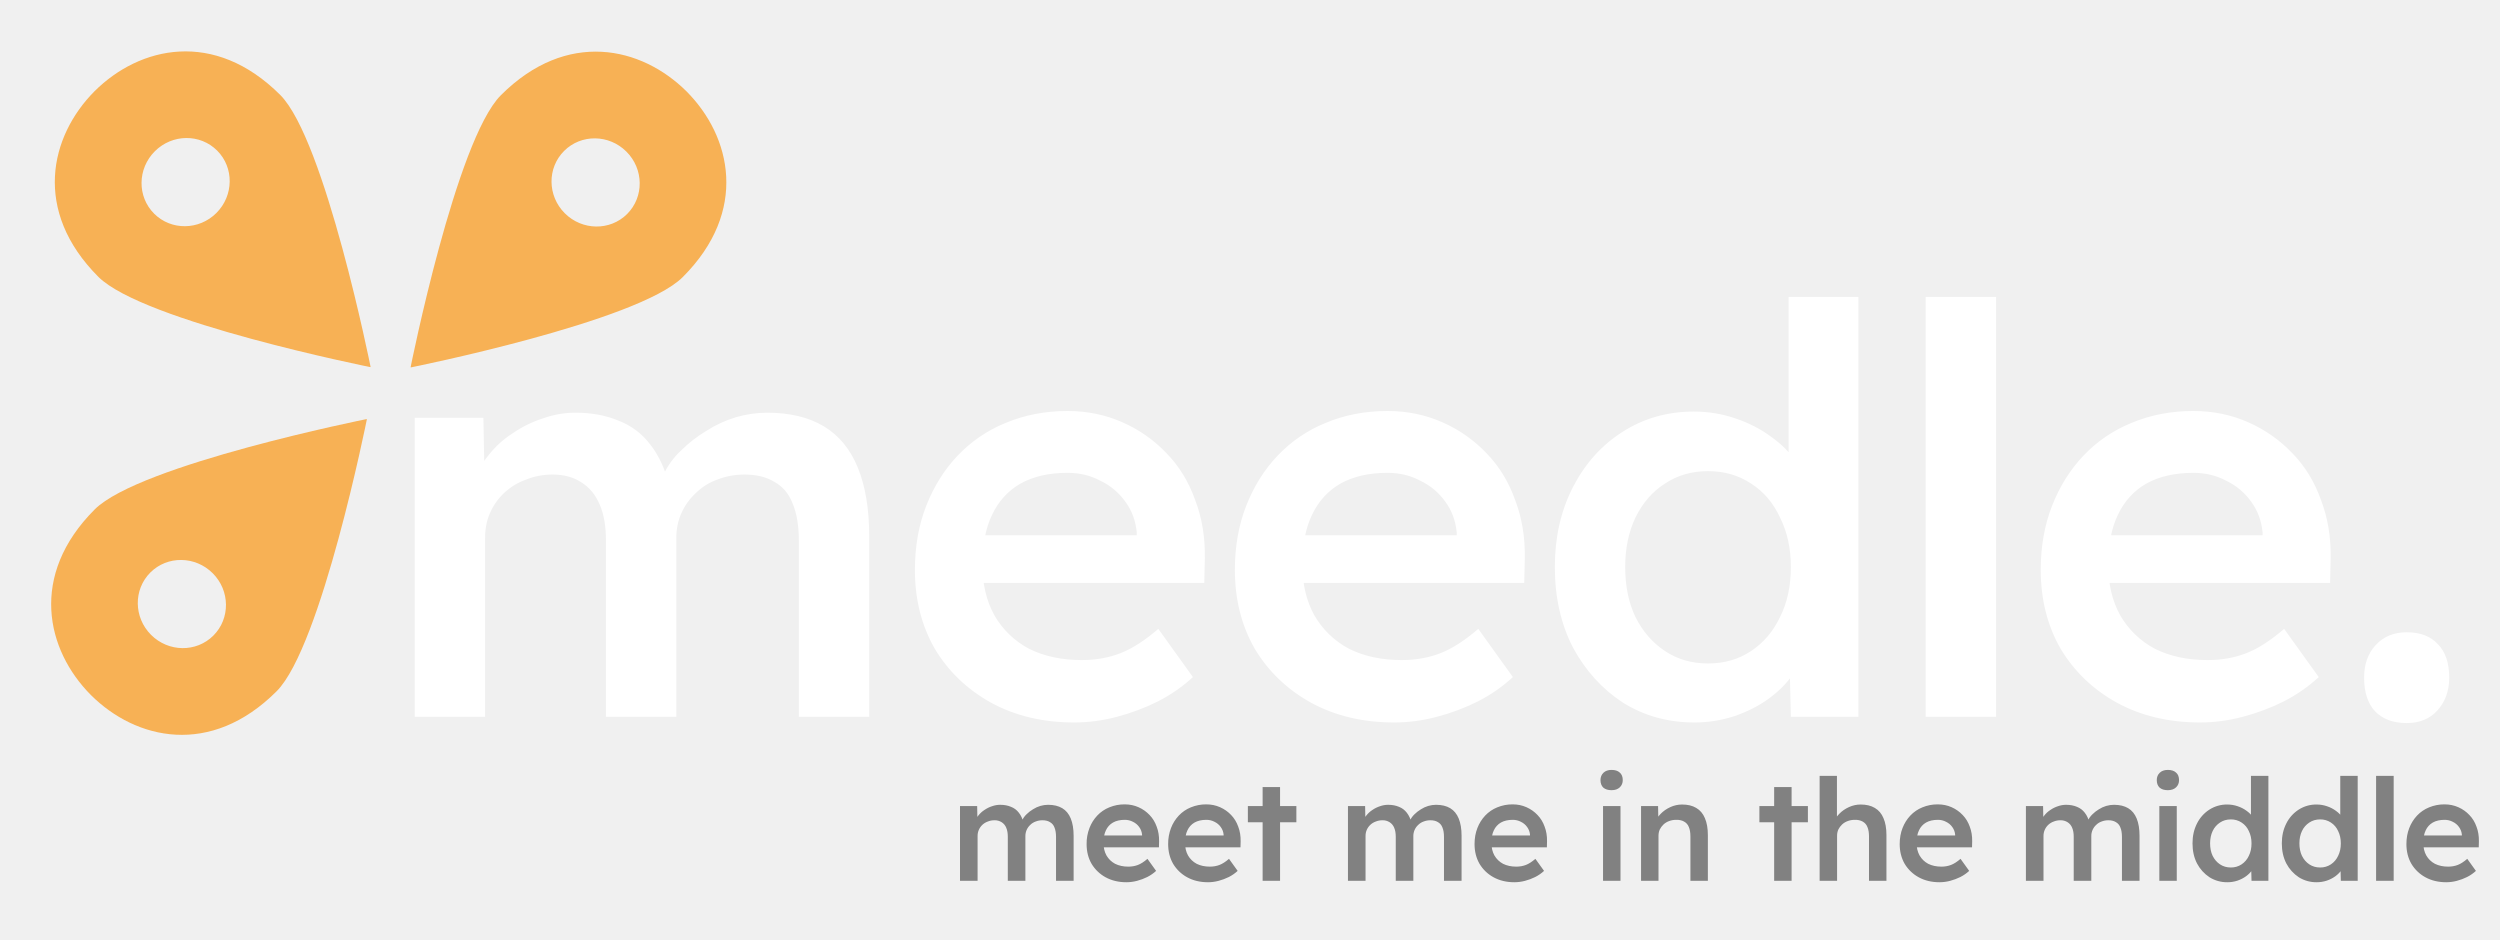
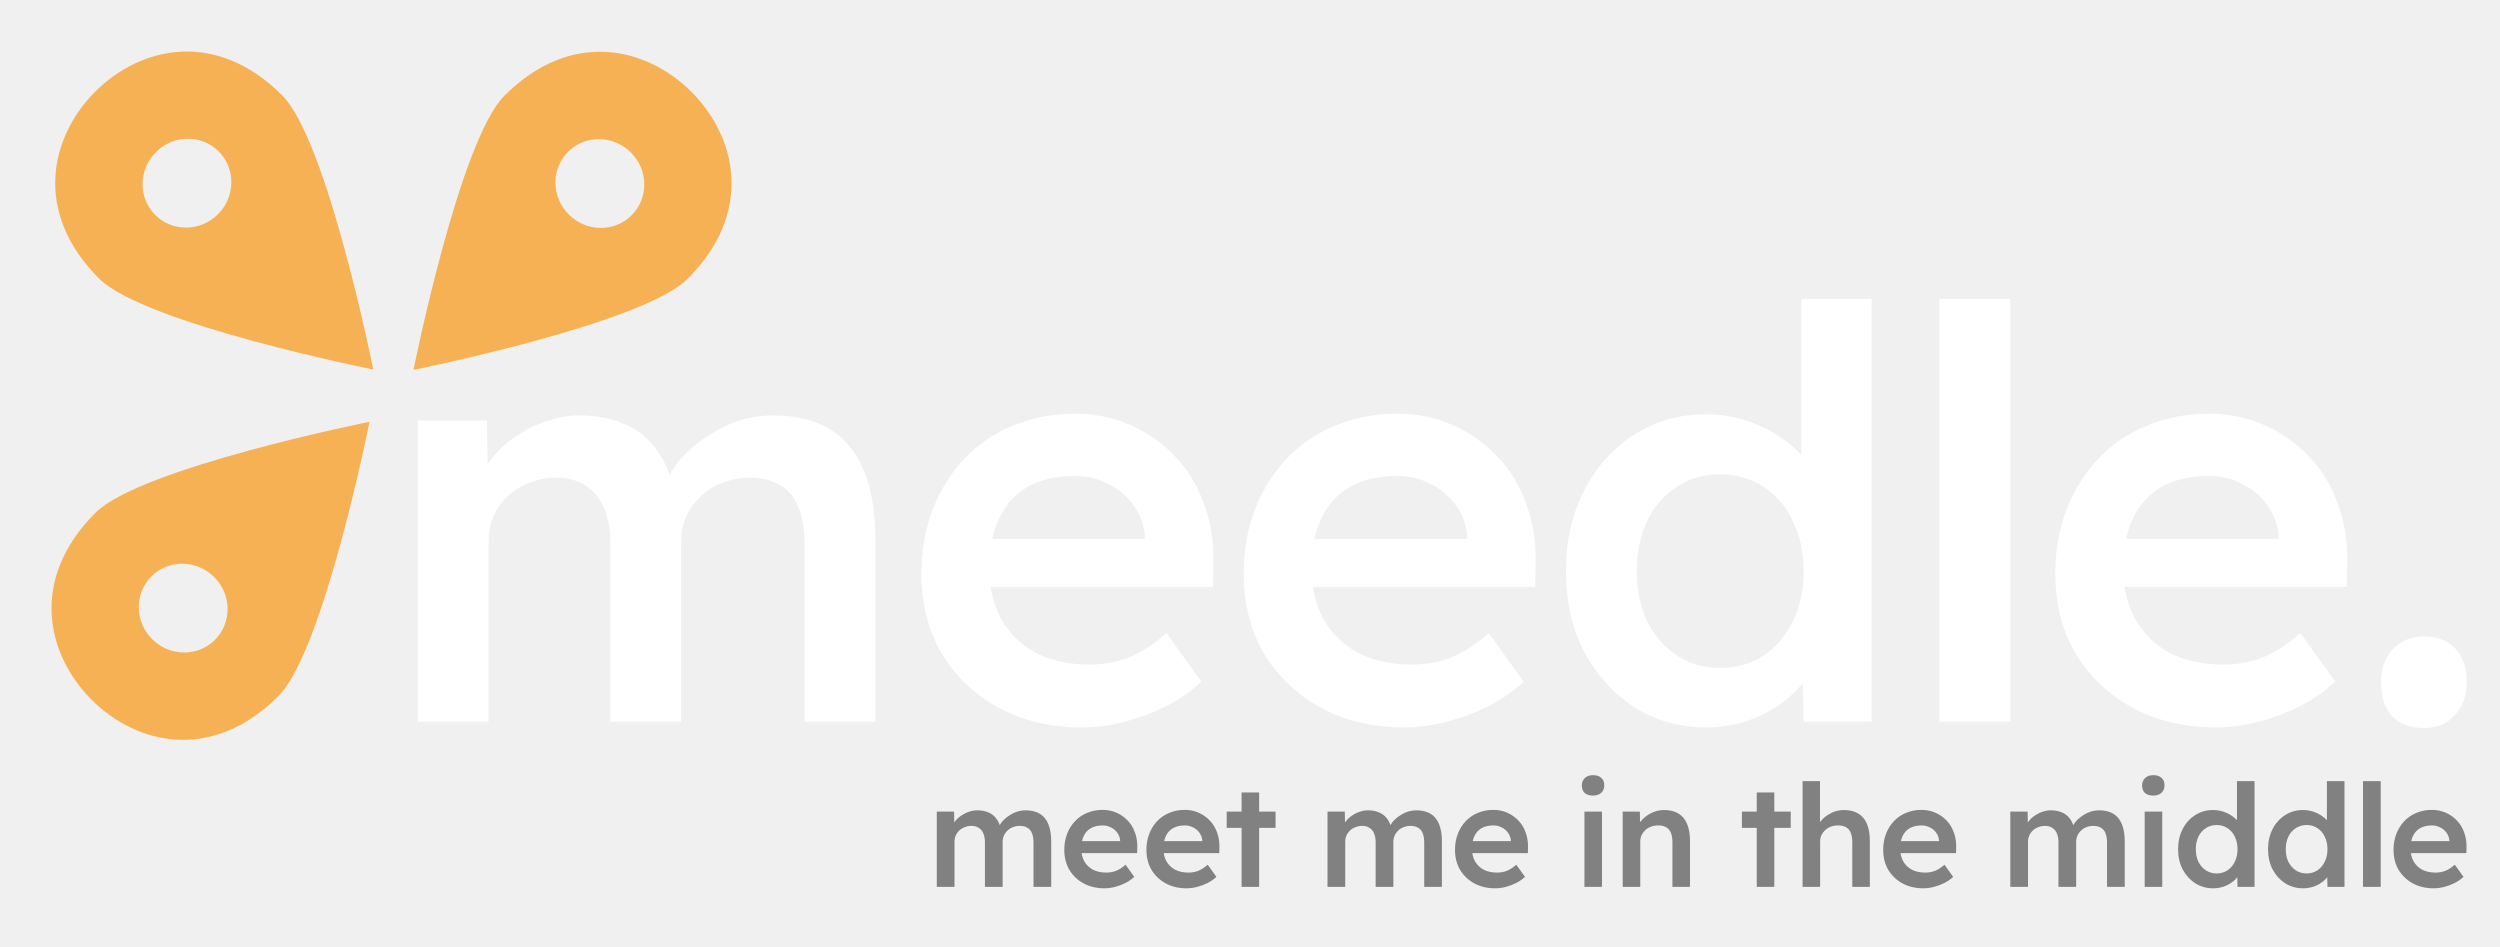
- <svg xmlns="http://www.w3.org/2000/svg" width="282" height="106" fill="none">
-   <path fill="#fff" d="M46.783 80.856V47.128h7.744l.128 6.784-1.28.512a9.977 9.977 0 0 1 1.728-3.072 10.986 10.986 0 0 1 2.752-2.496 13.181 13.181 0 0 1 3.392-1.664c1.195-.426 2.41-.64 3.648-.64 1.835 0 3.456.299 4.864.896a8.001 8.001 0 0 1 3.584 2.688c.981 1.238 1.707 2.816 2.176 4.736l-1.216-.256.512-1.024a8.874 8.874 0 0 1 1.984-2.752c.853-.853 1.813-1.6 2.88-2.24a13.021 13.021 0 0 1 3.328-1.536 12.776 12.776 0 0 1 3.52-.512c2.56 0 4.693.512 6.4 1.536 1.707 1.024 2.987 2.582 3.84 4.672.853 2.091 1.28 4.672 1.28 7.744v20.352h-7.936v-19.84c0-1.706-.235-3.114-.704-4.224-.427-1.109-1.11-1.92-2.048-2.432-.896-.554-2.027-.832-3.392-.832-1.067 0-2.09.192-3.072.576a6.565 6.565 0 0 0-2.432 1.536 6.95 6.95 0 0 0-1.6 2.24c-.384.854-.576 1.792-.576 2.816v20.16h-7.936V60.952c0-1.621-.235-2.965-.704-4.032-.47-1.109-1.152-1.941-2.048-2.496-.896-.597-1.984-.896-3.264-.896-1.067 0-2.07.192-3.008.576a7.012 7.012 0 0 0-2.432 1.472 6.95 6.95 0 0 0-1.6 2.24c-.384.854-.576 1.792-.576 2.816v20.224h-7.936Zm74.403.64c-3.541 0-6.677-.746-9.408-2.24-2.688-1.493-4.8-3.52-6.336-6.08-1.493-2.602-2.24-5.568-2.24-8.896 0-2.645.427-5.056 1.28-7.232s2.027-4.053 3.52-5.632a15.442 15.442 0 0 1 5.44-3.712c2.133-.896 4.459-1.344 6.976-1.344 2.219 0 4.288.427 6.208 1.28a15.356 15.356 0 0 1 4.992 3.52c1.408 1.451 2.475 3.2 3.2 5.248.768 2.006 1.131 4.203 1.088 6.592l-.064 2.752h-27.328l-1.472-5.376h22.208l-1.024 1.088v-1.408c-.128-1.322-.555-2.474-1.28-3.456a7.236 7.236 0 0 0-2.816-2.368c-1.109-.597-2.347-.896-3.712-.896-2.091 0-3.861.406-5.312 1.216-1.408.811-2.475 1.984-3.2 3.52-.725 1.494-1.088 3.371-1.088 5.632 0 2.176.448 4.075 1.344 5.696a9.781 9.781 0 0 0 3.904 3.776c1.707.854 3.691 1.28 5.952 1.28 1.579 0 3.029-.256 4.352-.768 1.323-.512 2.752-1.429 4.288-2.752l3.904 5.44a17.752 17.752 0 0 1-3.968 2.752 23.844 23.844 0 0 1-4.608 1.728 18.8 18.8 0 0 1-4.8.64Zm36.092 0c-3.541 0-6.677-.746-9.408-2.24-2.688-1.493-4.8-3.52-6.336-6.08-1.493-2.602-2.24-5.568-2.24-8.896 0-2.645.427-5.056 1.28-7.232s2.027-4.053 3.52-5.632a15.442 15.442 0 0 1 5.44-3.712c2.133-.896 4.459-1.344 6.976-1.344 2.219 0 4.288.427 6.208 1.28a15.356 15.356 0 0 1 4.992 3.52c1.408 1.451 2.475 3.2 3.2 5.248.768 2.006 1.131 4.203 1.088 6.592l-.064 2.752h-27.328l-1.472-5.376h22.208l-1.024 1.088v-1.408c-.128-1.322-.555-2.474-1.28-3.456a7.236 7.236 0 0 0-2.816-2.368c-1.109-.597-2.347-.896-3.712-.896-2.091 0-3.861.406-5.312 1.216-1.408.811-2.475 1.984-3.2 3.52-.725 1.494-1.088 3.371-1.088 5.632 0 2.176.448 4.075 1.344 5.696a9.781 9.781 0 0 0 3.904 3.776c1.707.854 3.691 1.28 5.952 1.28 1.579 0 3.029-.256 4.352-.768 1.323-.512 2.752-1.429 4.288-2.752l3.904 5.44a17.752 17.752 0 0 1-3.968 2.752 23.844 23.844 0 0 1-4.608 1.728 18.8 18.8 0 0 1-4.8.64Zm33.852 0c-2.987 0-5.675-.746-8.064-2.24-2.347-1.536-4.224-3.605-5.632-6.208-1.365-2.645-2.048-5.674-2.048-9.088 0-3.37.683-6.378 2.048-9.024 1.365-2.645 3.221-4.714 5.568-6.208 2.389-1.536 5.077-2.304 8.064-2.304 1.621 0 3.179.256 4.672.768 1.536.512 2.901 1.216 4.096 2.112 1.195.854 2.133 1.814 2.816 2.88.725 1.067 1.131 2.176 1.216 3.328l-2.112.256V33.496h7.872v47.36h-7.616l-.192-7.936 1.536.128c-.043 1.067-.427 2.091-1.152 3.072-.683.982-1.579 1.878-2.688 2.688-1.109.811-2.411 1.472-3.904 1.984-1.451.47-2.944.704-4.48.704Zm1.536-6.656c1.835 0 3.456-.469 4.864-1.408 1.408-.938 2.496-2.218 3.264-3.84.811-1.621 1.216-3.498 1.216-5.632 0-2.09-.405-3.946-1.216-5.568-.768-1.664-1.856-2.944-3.264-3.84-1.408-.938-3.029-1.408-4.864-1.408s-3.456.47-4.864 1.408c-1.408.896-2.517 2.176-3.328 3.84-.768 1.622-1.152 3.478-1.152 5.568 0 2.134.384 4.011 1.152 5.632.811 1.622 1.92 2.902 3.328 3.84 1.408.939 3.029 1.408 4.864 1.408Zm24.552 6.016v-47.36h7.936v47.36h-7.936Zm30.961.64c-3.541 0-6.677-.746-9.408-2.24-2.688-1.493-4.8-3.52-6.336-6.08-1.493-2.602-2.24-5.568-2.24-8.896 0-2.645.427-5.056 1.28-7.232s2.027-4.053 3.52-5.632a15.442 15.442 0 0 1 5.44-3.712c2.133-.896 4.459-1.344 6.976-1.344 2.219 0 4.288.427 6.208 1.28a15.356 15.356 0 0 1 4.992 3.52c1.408 1.451 2.475 3.2 3.2 5.248.768 2.006 1.131 4.203 1.088 6.592l-.064 2.752h-27.328l-1.472-5.376h22.208l-1.024 1.088v-1.408c-.128-1.322-.555-2.474-1.28-3.456a7.236 7.236 0 0 0-2.816-2.368c-1.109-.597-2.347-.896-3.712-.896-2.091 0-3.861.406-5.312 1.216-1.408.811-2.475 1.984-3.2 3.52-.725 1.494-1.088 3.371-1.088 5.632 0 2.176.448 4.075 1.344 5.696a9.781 9.781 0 0 0 3.904 3.776c1.707.854 3.691 1.28 5.952 1.28 1.579 0 3.029-.256 4.352-.768 1.323-.512 2.752-1.429 4.288-2.752l3.904 5.44a17.752 17.752 0 0 1-3.968 2.752 23.844 23.844 0 0 1-4.608 1.728 18.8 18.8 0 0 1-4.8.64Zm23.292.064c-1.536 0-2.731-.448-3.584-1.344-.811-.896-1.216-2.154-1.216-3.776 0-1.493.427-2.709 1.28-3.648.896-.981 2.069-1.472 3.52-1.472 1.536 0 2.709.448 3.52 1.344.853.854 1.28 2.112 1.28 3.776 0 1.494-.448 2.731-1.344 3.712-.853.939-2.005 1.408-3.456 1.408Z" />
-   <path fill="#818181" d="M108.288 99.357v-8.432h1.936l.032 1.696-.32.128c.096-.277.24-.533.432-.768.192-.245.421-.453.688-.624.267-.181.549-.32.848-.416.299-.106.603-.16.912-.16.459 0 .864.075 1.216.224.363.139.661.363.896.672.245.31.427.704.544 1.184l-.304-.064.128-.256c.117-.256.283-.485.496-.688.213-.213.453-.4.72-.56.267-.17.544-.299.832-.384.299-.085.592-.128.88-.128.64 0 1.173.128 1.6.384.427.256.747.645.96 1.168.213.523.32 1.168.32 1.936v5.088h-1.984v-4.96c0-.427-.059-.779-.176-1.056a1.12 1.12 0 0 0-.512-.608c-.224-.139-.507-.208-.848-.208-.267 0-.523.048-.768.144a1.64 1.64 0 0 0-.608.384 1.696 1.696 0 0 0-.544 1.264v5.04h-1.984v-4.976c0-.405-.059-.741-.176-1.008a1.302 1.302 0 0 0-.512-.624 1.437 1.437 0 0 0-.816-.224c-.267 0-.517.048-.752.144a1.732 1.732 0 0 0-1.008.928 1.696 1.696 0 0 0-.144.704v5.056h-1.984Zm18.777.16c-.886 0-1.67-.186-2.352-.56a4.174 4.174 0 0 1-1.584-1.52c-.374-.65-.56-1.392-.56-2.224a4.9 4.9 0 0 1 .32-1.808 4.3 4.3 0 0 1 .88-1.408 3.857 3.857 0 0 1 1.36-.928 4.455 4.455 0 0 1 1.744-.336c.554 0 1.072.107 1.552.32.48.213.896.507 1.248.88.352.363.618.8.8 1.312.192.501.282 1.05.272 1.648l-.016.688h-6.832l-.368-1.344h5.552l-.256.272v-.352a1.701 1.701 0 0 0-.32-.864 1.814 1.814 0 0 0-.704-.592 1.928 1.928 0 0 0-.928-.224c-.523 0-.966.102-1.328.304a1.943 1.943 0 0 0-.8.88c-.182.373-.272.843-.272 1.408 0 .544.112 1.019.336 1.424.234.406.56.72.976.944.426.213.922.32 1.488.32.394 0 .757-.064 1.088-.192.33-.128.688-.357 1.072-.688l.976 1.36a4.446 4.446 0 0 1-.992.688 5.98 5.98 0 0 1-1.152.432c-.406.107-.806.16-1.2.16Zm9.199 0c-.886 0-1.67-.186-2.352-.56a4.174 4.174 0 0 1-1.584-1.52c-.374-.65-.56-1.392-.56-2.224a4.9 4.9 0 0 1 .32-1.808 4.3 4.3 0 0 1 .88-1.408 3.857 3.857 0 0 1 1.36-.928 4.455 4.455 0 0 1 1.744-.336c.554 0 1.072.107 1.552.32.48.213.896.507 1.248.88.352.363.618.8.8 1.312.192.501.282 1.05.272 1.648l-.016.688h-6.832l-.368-1.344h5.552l-.256.272v-.352a1.701 1.701 0 0 0-.32-.864 1.814 1.814 0 0 0-.704-.592 1.928 1.928 0 0 0-.928-.224c-.523 0-.966.102-1.328.304a1.943 1.943 0 0 0-.8.88c-.182.373-.272.843-.272 1.408 0 .544.112 1.019.336 1.424.234.406.56.72.976.944.426.213.922.32 1.488.32.394 0 .757-.064 1.088-.192.33-.128.688-.357 1.072-.688l.976 1.36a4.446 4.446 0 0 1-.992.688 5.98 5.98 0 0 1-1.152.432c-.406.107-.806.16-1.2.16Zm6.159-.16V88.781h1.968v10.576h-1.968Zm-1.664-6.608v-1.824h5.472v1.824h-5.472Zm11.29 6.608v-8.432h1.936l.032 1.696-.32.128c.096-.277.24-.533.432-.768.192-.245.421-.453.688-.624.266-.181.549-.32.848-.416.298-.106.602-.16.912-.16.458 0 .864.075 1.216.224.362.139.661.363.896.672.245.31.426.704.544 1.184l-.304-.064.128-.256c.117-.256.282-.485.496-.688.213-.213.453-.4.72-.56.266-.17.544-.299.832-.384.298-.085.592-.128.88-.128.64 0 1.173.128 1.6.384.426.256.746.645.96 1.168.213.523.32 1.168.32 1.936v5.088h-1.984v-4.96c0-.427-.059-.779-.176-1.056a1.124 1.124 0 0 0-.512-.608c-.224-.139-.507-.208-.848-.208-.267 0-.523.048-.768.144a1.632 1.632 0 0 0-.608.384 1.696 1.696 0 0 0-.544 1.264v5.04h-1.984v-4.976c0-.405-.059-.741-.176-1.008a1.308 1.308 0 0 0-.512-.624 1.437 1.437 0 0 0-.816-.224c-.267 0-.518.048-.752.144a1.743 1.743 0 0 0-1.008.928 1.696 1.696 0 0 0-.144.704v5.056h-1.984Zm18.776.16c-.885 0-1.669-.186-2.352-.56a4.174 4.174 0 0 1-1.584-1.52c-.373-.65-.56-1.392-.56-2.224 0-.661.107-1.264.32-1.808a4.332 4.332 0 0 1 .88-1.408 3.866 3.866 0 0 1 1.36-.928 4.462 4.462 0 0 1 1.744-.336c.555 0 1.072.107 1.552.32.48.213.896.507 1.248.88.352.363.619.8.8 1.312.192.501.283 1.05.272 1.648l-.016.688h-6.832l-.368-1.344h5.552l-.256.272v-.352a1.692 1.692 0 0 0-.32-.864 1.807 1.807 0 0 0-.704-.592 1.922 1.922 0 0 0-.928-.224c-.522 0-.965.102-1.328.304a1.949 1.949 0 0 0-.8.88c-.181.373-.272.843-.272 1.408 0 .544.112 1.019.336 1.424.235.406.56.72.976.944.427.213.923.32 1.488.32.395 0 .758-.064 1.088-.192.331-.128.688-.357 1.072-.688l.976 1.36a4.423 4.423 0 0 1-.992.688 5.93 5.93 0 0 1-1.152.432 4.7 4.7 0 0 1-1.2.16Zm9.998-.16v-8.432h1.968v8.432h-1.968Zm.96-10.224c-.394 0-.704-.096-.928-.288-.213-.203-.32-.485-.32-.848 0-.341.112-.618.336-.832.224-.213.528-.32.912-.32.406 0 .715.102.928.304.224.192.336.475.336.848 0 .33-.112.603-.336.816-.224.213-.533.32-.928.32Zm3.328 10.224v-8.432h1.92l.032 1.728-.368.192c.107-.384.315-.73.624-1.04.309-.32.677-.576 1.104-.768a3.167 3.167 0 0 1 1.312-.288c.64 0 1.173.128 1.6.384.437.256.763.64.976 1.152.224.512.336 1.152.336 1.92v5.152h-1.968V94.35c0-.427-.059-.779-.176-1.056a1.17 1.17 0 0 0-.544-.624c-.245-.138-.544-.203-.896-.192-.288 0-.555.048-.8.144a1.79 1.79 0 0 0-.624.384c-.171.16-.309.347-.416.56a1.696 1.696 0 0 0-.144.704v5.088h-1.968Zm15.013 0V88.781h1.968v10.576h-1.968Zm-1.664-6.608v-1.824h5.472v1.824h-5.472Zm6.795 6.608v-11.84h1.952v5.136l-.368.192c.107-.384.315-.73.624-1.04.309-.32.677-.576 1.104-.768a3.167 3.167 0 0 1 1.312-.288c.64 0 1.173.128 1.6.384.437.256.763.64.976 1.152.224.512.336 1.152.336 1.92v5.152h-1.968V94.35c0-.427-.059-.779-.176-1.056a1.17 1.17 0 0 0-.544-.624c-.245-.138-.544-.203-.896-.192-.288 0-.555.048-.8.144a1.79 1.79 0 0 0-.624.384c-.171.16-.309.347-.416.56a1.696 1.696 0 0 0-.144.704v5.088h-1.968Zm13.526.16c-.885 0-1.669-.186-2.352-.56a4.174 4.174 0 0 1-1.584-1.52c-.373-.65-.56-1.392-.56-2.224 0-.661.107-1.264.32-1.808a4.316 4.316 0 0 1 .88-1.408 3.857 3.857 0 0 1 1.36-.928 4.458 4.458 0 0 1 1.744-.336c.555 0 1.072.107 1.552.32.48.213.896.507 1.248.88.352.363.619.8.8 1.312.192.501.283 1.05.272 1.648l-.016.688h-6.832l-.368-1.344h5.552l-.256.272v-.352a1.701 1.701 0 0 0-.32-.864 1.807 1.807 0 0 0-.704-.592 1.925 1.925 0 0 0-.928-.224c-.523 0-.965.102-1.328.304a1.943 1.943 0 0 0-.8.88c-.181.373-.272.843-.272 1.408 0 .544.112 1.019.336 1.424.235.406.56.72.976.944.427.213.923.32 1.488.32a2.99 2.99 0 0 0 1.088-.192c.331-.128.688-.357 1.072-.688l.976 1.36a4.446 4.446 0 0 1-.992.688 5.98 5.98 0 0 1-1.152.432 4.7 4.7 0 0 1-1.2.16Zm9.742-.16v-8.432h1.936l.032 1.696-.32.128c.096-.277.24-.533.432-.768.192-.245.421-.453.688-.624.267-.181.549-.32.848-.416.299-.106.603-.16.912-.16.459 0 .864.075 1.216.224.363.139.661.363.896.672.245.31.427.704.544 1.184l-.304-.064.128-.256c.117-.256.283-.485.496-.688.213-.213.453-.4.72-.56.267-.17.544-.299.832-.384.299-.085.592-.128.88-.128.64 0 1.173.128 1.6.384.427.256.747.645.96 1.168.213.523.32 1.168.32 1.936v5.088h-1.984v-4.96c0-.427-.059-.779-.176-1.056a1.12 1.12 0 0 0-.512-.608c-.224-.139-.507-.208-.848-.208-.267 0-.523.048-.768.144a1.64 1.64 0 0 0-.608.384 1.696 1.696 0 0 0-.544 1.264v5.04h-1.984v-4.976c0-.405-.059-.741-.176-1.008a1.302 1.302 0 0 0-.512-.624 1.437 1.437 0 0 0-.816-.224c-.267 0-.517.048-.752.144a1.732 1.732 0 0 0-1.008.928 1.696 1.696 0 0 0-.144.704v5.056h-1.984Zm15.049 0v-8.432h1.968v8.432h-1.968Zm.96-10.224c-.395 0-.704-.096-.928-.288-.214-.203-.32-.485-.32-.848 0-.341.112-.618.336-.832.224-.213.528-.32.912-.32.405 0 .714.102.928.304.224.192.336.475.336.848 0 .33-.112.603-.336.816-.224.213-.534.32-.928.32Zm6.719 10.384a3.729 3.729 0 0 1-2.016-.56 4.218 4.218 0 0 1-1.408-1.552c-.341-.661-.512-1.418-.512-2.272 0-.843.171-1.594.512-2.256a3.943 3.943 0 0 1 1.392-1.552 3.651 3.651 0 0 1 2.016-.576c.406 0 .795.064 1.168.192.384.128.726.304 1.024.528.299.214.534.454.704.72.182.267.283.544.304.832l-.528.064v-5.568h1.968v11.84h-1.904l-.048-1.984.384.032a1.36 1.36 0 0 1-.288.768c-.17.245-.394.47-.672.672a3.633 3.633 0 0 1-.976.496 3.614 3.614 0 0 1-1.12.176Zm.384-1.664a2.14 2.14 0 0 0 1.216-.352 2.32 2.32 0 0 0 .816-.96c.203-.405.304-.874.304-1.408 0-.522-.101-.986-.304-1.392a2.194 2.194 0 0 0-.816-.96 2.14 2.14 0 0 0-1.216-.352c-.458 0-.864.117-1.216.352a2.3 2.3 0 0 0-.832.96c-.192.406-.288.87-.288 1.392 0 .534.096 1.003.288 1.408.203.406.48.725.832.96s.758.352 1.216.352Zm9.69 1.664a3.729 3.729 0 0 1-2.016-.56 4.218 4.218 0 0 1-1.408-1.552c-.341-.661-.512-1.418-.512-2.272 0-.843.171-1.594.512-2.256a3.943 3.943 0 0 1 1.392-1.552 3.651 3.651 0 0 1 2.016-.576c.406 0 .795.064 1.168.192.384.128.726.304 1.024.528.299.214.534.454.704.72.182.267.283.544.304.832l-.528.064v-5.568h1.968v11.84h-1.904l-.048-1.984.384.032a1.36 1.36 0 0 1-.288.768c-.17.245-.394.47-.672.672a3.633 3.633 0 0 1-.976.496 3.614 3.614 0 0 1-1.12.176Zm.384-1.664a2.14 2.14 0 0 0 1.216-.352 2.32 2.32 0 0 0 .816-.96c.203-.405.304-.874.304-1.408 0-.522-.101-.986-.304-1.392a2.194 2.194 0 0 0-.816-.96 2.14 2.14 0 0 0-1.216-.352c-.458 0-.864.117-1.216.352a2.3 2.3 0 0 0-.832.96c-.192.406-.288.87-.288 1.392 0 .534.096 1.003.288 1.408.203.406.48.725.832.96s.758.352 1.216.352Zm6.314 1.504v-11.84h1.984v11.84h-1.984Zm7.916.16c-.885 0-1.669-.186-2.352-.56a4.174 4.174 0 0 1-1.584-1.52c-.373-.65-.56-1.392-.56-2.224 0-.661.107-1.264.32-1.808a4.332 4.332 0 0 1 .88-1.408 3.866 3.866 0 0 1 1.36-.928 4.462 4.462 0 0 1 1.744-.336c.555 0 1.072.107 1.552.32.48.213.896.507 1.248.88.352.363.619.8.8 1.312.192.501.283 1.05.272 1.648l-.016.688h-6.832l-.368-1.344h5.552l-.256.272v-.352a1.692 1.692 0 0 0-.32-.864 1.807 1.807 0 0 0-.704-.592 1.922 1.922 0 0 0-.928-.224c-.522 0-.965.102-1.328.304a1.949 1.949 0 0 0-.8.88c-.181.373-.272.843-.272 1.408 0 .544.112 1.019.336 1.424.235.406.56.72.976.944.427.213.923.32 1.488.32.395 0 .758-.064 1.088-.192.331-.128.688-.357 1.072-.688l.976 1.36a4.423 4.423 0 0 1-.992.688 5.93 5.93 0 0 1-1.152.432 4.7 4.7 0 0 1-1.2.16Z" />
-   <path fill="#F7B155" d="M41.774 41.39c.006.005.03.005.03.005s-5.135-25.627-10.19-30.682c-7.439-7.439-15.868-5.482-20.944-.428-5.053 5.076-7.01 13.505.428 20.944 5.055 5.054 30.688 10.183 30.688 10.183l-.012-.023Zm-24.39-17.292c-1.922-1.921-1.886-5.067.079-7.032 1.965-1.965 5.11-2 7.032-.08 1.921 1.921 1.88 5.073-.085 7.038-1.96 1.96-5.105 1.995-7.027.074ZM46.339 41.416c-.006.006-.005.03-.005.03s25.626-5.135 30.68-10.19c7.44-7.438 5.483-15.868.43-20.944-5.077-5.053-13.506-7.01-20.945.429-5.054 5.054-10.183 30.687-10.183 30.687l.023-.011Zm17.291-24.39c1.921-1.922 5.067-1.886 7.032.079 1.965 1.965 2 5.11.08 7.032-1.922 1.921-5.073 1.88-7.038-.085-1.96-1.96-1.995-5.105-.074-7.026ZM41.362 47.3c.006-.006.006-.03.006-.03S15.74 52.406 10.686 57.46c-7.438 7.439-5.481 15.868-.428 20.944 5.076 5.053 13.505 7.01 20.944-.428 5.055-5.055 10.183-30.688 10.183-30.688l-.023.012ZM24.071 71.69c-1.921 1.922-5.067 1.886-7.032-.079-1.965-1.965-2-5.11-.08-7.032 1.922-1.921 5.073-1.88 7.038.085 1.96 1.96 1.995 5.105.074 7.027Z" />
+ <svg xmlns="http://www.w3.org/2000/svg" width="280" height="106" fill="none">
+   <path fill="#fff" d="M46.783 80.83V47.102h7.744l.128 6.784-1.28.512a9.977 9.977 0 0 1 1.728-3.072 10.986 10.986 0 0 1 2.752-2.496 13.181 13.181 0 0 1 3.392-1.664c1.195-.427 2.41-.64 3.648-.64 1.835 0 3.456.298 4.864.896a8.001 8.001 0 0 1 3.584 2.688c.981 1.237 1.707 2.816 2.176 4.736l-1.216-.256.512-1.024a8.874 8.874 0 0 1 1.984-2.752c.853-.854 1.813-1.6 2.88-2.24a13.014 13.014 0 0 1 3.328-1.536 12.776 12.776 0 0 1 3.52-.512c2.56 0 4.693.512 6.4 1.536 1.707 1.024 2.987 2.58 3.84 4.672.853 2.09 1.28 4.672 1.28 7.744V80.83h-7.936V60.99c0-1.707-.235-3.115-.704-4.224-.427-1.11-1.11-1.92-2.048-2.432-.896-.555-2.027-.832-3.392-.832-1.067 0-2.09.192-3.072.576a6.562 6.562 0 0 0-2.432 1.536 6.95 6.95 0 0 0-1.6 2.24c-.384.853-.576 1.792-.576 2.816v20.16h-7.936V60.926c0-1.622-.235-2.966-.704-4.032-.47-1.11-1.152-1.942-2.048-2.496-.896-.598-1.984-.896-3.264-.896-1.067 0-2.07.192-3.008.576a7.011 7.011 0 0 0-2.432 1.472 6.95 6.95 0 0 0-1.6 2.24c-.384.853-.576 1.792-.576 2.816V80.83h-7.936Zm74.403.64c-3.541 0-6.677-.747-9.408-2.24-2.688-1.494-4.8-3.52-6.336-6.08-1.493-2.603-2.24-5.568-2.24-8.896 0-2.646.427-5.056 1.28-7.232s2.027-4.054 3.52-5.632a15.44 15.44 0 0 1 5.44-3.712c2.133-.896 4.459-1.344 6.976-1.344 2.219 0 4.288.426 6.208 1.28a15.355 15.355 0 0 1 4.992 3.52c1.408 1.45 2.475 3.2 3.2 5.248.768 2.005 1.131 4.202 1.088 6.592l-.064 2.752h-27.328l-1.472-5.376h22.208l-1.024 1.088V60.03c-.128-1.323-.555-2.475-1.28-3.456a7.236 7.236 0 0 0-2.816-2.368c-1.109-.598-2.347-.896-3.712-.896-2.091 0-3.861.405-5.312 1.216-1.408.81-2.475 1.984-3.2 3.52-.725 1.493-1.088 3.37-1.088 5.632 0 2.176.448 4.074 1.344 5.696a9.782 9.782 0 0 0 3.904 3.776c1.707.853 3.691 1.28 5.952 1.28 1.579 0 3.029-.256 4.352-.768 1.323-.512 2.752-1.43 4.288-2.752l3.904 5.44a17.752 17.752 0 0 1-3.968 2.752 23.857 23.857 0 0 1-4.608 1.728 18.8 18.8 0 0 1-4.8.64Zm36.092 0c-3.541 0-6.677-.747-9.408-2.24-2.688-1.494-4.8-3.52-6.336-6.08-1.493-2.603-2.24-5.568-2.24-8.896 0-2.646.427-5.056 1.28-7.232s2.027-4.054 3.52-5.632a15.44 15.44 0 0 1 5.44-3.712c2.133-.896 4.459-1.344 6.976-1.344 2.219 0 4.288.426 6.208 1.28a15.355 15.355 0 0 1 4.992 3.52c1.408 1.45 2.475 3.2 3.2 5.248.768 2.005 1.131 4.202 1.088 6.592l-.064 2.752h-27.328l-1.472-5.376h22.208l-1.024 1.088V60.03c-.128-1.323-.555-2.475-1.28-3.456a7.236 7.236 0 0 0-2.816-2.368c-1.109-.598-2.347-.896-3.712-.896-2.091 0-3.861.405-5.312 1.216-1.408.81-2.475 1.984-3.2 3.52-.725 1.493-1.088 3.37-1.088 5.632 0 2.176.448 4.074 1.344 5.696a9.782 9.782 0 0 0 3.904 3.776c1.707.853 3.691 1.28 5.952 1.28 1.579 0 3.029-.256 4.352-.768 1.323-.512 2.752-1.43 4.288-2.752l3.904 5.44a17.752 17.752 0 0 1-3.968 2.752 23.857 23.857 0 0 1-4.608 1.728 18.8 18.8 0 0 1-4.8.64Zm33.852 0c-2.987 0-5.675-.747-8.064-2.24-2.347-1.536-4.224-3.606-5.632-6.208-1.365-2.646-2.048-5.675-2.048-9.088 0-3.371.683-6.38 2.048-9.024 1.365-2.646 3.221-4.715 5.568-6.208 2.389-1.536 5.077-2.304 8.064-2.304 1.621 0 3.179.256 4.672.768 1.536.512 2.901 1.216 4.096 2.112 1.195.853 2.133 1.813 2.816 2.88.725 1.066 1.131 2.176 1.216 3.328l-2.112.256V33.47h7.872v47.36h-7.616l-.192-7.936 1.536.128c-.043 1.066-.427 2.09-1.152 3.072-.683.98-1.579 1.877-2.688 2.688-1.109.81-2.411 1.472-3.904 1.984-1.451.469-2.944.704-4.48.704Zm1.536-6.656c1.835 0 3.456-.47 4.864-1.408 1.408-.94 2.496-2.22 3.264-3.84.811-1.622 1.216-3.5 1.216-5.632 0-2.091-.405-3.947-1.216-5.568-.768-1.664-1.856-2.944-3.264-3.84-1.408-.94-3.029-1.408-4.864-1.408s-3.456.469-4.864 1.408c-1.408.896-2.517 2.176-3.328 3.84-.768 1.62-1.152 3.477-1.152 5.568 0 2.133.384 4.01 1.152 5.632.811 1.62 1.92 2.9 3.328 3.84 1.408.938 3.029 1.408 4.864 1.408Zm24.552 6.016V33.47h7.936v47.36h-7.936Zm30.961.64c-3.541 0-6.677-.747-9.408-2.24-2.688-1.494-4.8-3.52-6.336-6.08-1.493-2.603-2.24-5.568-2.24-8.896 0-2.646.427-5.056 1.28-7.232s2.027-4.054 3.52-5.632a15.44 15.44 0 0 1 5.44-3.712c2.133-.896 4.459-1.344 6.976-1.344 2.219 0 4.288.426 6.208 1.28a15.355 15.355 0 0 1 4.992 3.52c1.408 1.45 2.475 3.2 3.2 5.248.768 2.005 1.131 4.202 1.088 6.592l-.064 2.752h-27.328l-1.472-5.376h22.208l-1.024 1.088V60.03c-.128-1.323-.555-2.475-1.28-3.456a7.236 7.236 0 0 0-2.816-2.368c-1.109-.598-2.347-.896-3.712-.896-2.091 0-3.861.405-5.312 1.216-1.408.81-2.475 1.984-3.2 3.52-.725 1.493-1.088 3.37-1.088 5.632 0 2.176.448 4.074 1.344 5.696a9.782 9.782 0 0 0 3.904 3.776c1.707.853 3.691 1.28 5.952 1.28 1.579 0 3.029-.256 4.352-.768 1.323-.512 2.752-1.43 4.288-2.752l3.904 5.44a17.752 17.752 0 0 1-3.968 2.752 23.857 23.857 0 0 1-4.608 1.728 18.8 18.8 0 0 1-4.8.64Zm23.292.064c-1.536 0-2.731-.448-3.584-1.344-.811-.896-1.216-2.155-1.216-3.776 0-1.494.427-2.71 1.28-3.648.896-.982 2.069-1.472 3.52-1.472 1.536 0 2.709.448 3.52 1.344.853.853 1.28 2.112 1.28 3.776 0 1.493-.448 2.73-1.344 3.712-.853.938-2.005 1.408-3.456 1.408Z" />
+   <path fill="#818181" d="M104.92 99.33v-8.432h1.936l.032 1.696-.32.128c.096-.277.24-.533.432-.768.192-.245.421-.453.688-.624.267-.18.549-.32.848-.416.299-.106.603-.16.912-.16.459 0 .864.075 1.216.224a2 2 0 0 1 .896.672c.245.31.427.704.544 1.184l-.304-.064.128-.256a2.22 2.22 0 0 1 .496-.688 3.7 3.7 0 0 1 .72-.56c.267-.17.544-.298.832-.384.299-.085.592-.128.88-.128.64 0 1.173.128 1.6.384.427.256.747.646.96 1.168.213.523.32 1.168.32 1.936v5.088h-1.984v-4.96c0-.426-.059-.778-.176-1.056a1.12 1.12 0 0 0-.512-.608c-.224-.138-.507-.208-.848-.208-.267 0-.523.048-.768.144a1.643 1.643 0 0 0-.608.384 1.696 1.696 0 0 0-.544 1.264v5.04h-1.984v-4.976c0-.405-.059-.74-.176-1.008a1.303 1.303 0 0 0-.512-.624 1.438 1.438 0 0 0-.816-.224c-.267 0-.517.048-.752.144a1.733 1.733 0 0 0-1.008.928 1.696 1.696 0 0 0-.144.704v5.056h-1.984Zm18.777.16c-.886 0-1.67-.186-2.352-.56a4.173 4.173 0 0 1-1.584-1.52c-.374-.65-.56-1.392-.56-2.224a4.9 4.9 0 0 1 .32-1.808 4.3 4.3 0 0 1 .88-1.408 3.86 3.86 0 0 1 1.36-.928 4.455 4.455 0 0 1 1.744-.336 3.78 3.78 0 0 1 1.552.32c.48.214.896.507 1.248.88.352.363.618.8.8 1.312.192.502.282 1.051.272 1.648l-.016.688h-6.832l-.368-1.344h5.552l-.256.272v-.352a1.702 1.702 0 0 0-.32-.864 1.815 1.815 0 0 0-.704-.592 1.929 1.929 0 0 0-.928-.224c-.523 0-.966.102-1.328.304a1.944 1.944 0 0 0-.8.88c-.182.374-.272.843-.272 1.408 0 .544.112 1.02.336 1.424.234.406.56.72.976.944.426.214.922.32 1.488.32.394 0 .757-.064 1.088-.192.33-.128.688-.357 1.072-.688l.976 1.36a4.443 4.443 0 0 1-.992.688 5.967 5.967 0 0 1-1.152.432c-.406.107-.806.16-1.2.16Zm9.199 0c-.886 0-1.67-.186-2.352-.56a4.173 4.173 0 0 1-1.584-1.52c-.374-.65-.56-1.392-.56-2.224a4.9 4.9 0 0 1 .32-1.808 4.3 4.3 0 0 1 .88-1.408 3.86 3.86 0 0 1 1.36-.928 4.455 4.455 0 0 1 1.744-.336 3.78 3.78 0 0 1 1.552.32c.48.214.896.507 1.248.88.352.363.618.8.8 1.312.192.502.282 1.051.272 1.648l-.016.688h-6.832l-.368-1.344h5.552l-.256.272v-.352a1.702 1.702 0 0 0-.32-.864 1.815 1.815 0 0 0-.704-.592 1.929 1.929 0 0 0-.928-.224c-.523 0-.966.102-1.328.304a1.944 1.944 0 0 0-.8.88c-.182.374-.272.843-.272 1.408 0 .544.112 1.02.336 1.424.234.406.56.72.976.944.426.214.922.32 1.488.32.394 0 .757-.064 1.088-.192.33-.128.688-.357 1.072-.688l.976 1.36a4.443 4.443 0 0 1-.992.688 5.967 5.967 0 0 1-1.152.432c-.406.107-.806.16-1.2.16Zm6.159-.16V88.754h1.968V99.33h-1.968Zm-1.664-6.608v-1.824h5.472v1.824h-5.472Zm11.29 6.608v-8.432h1.936l.032 1.696-.32.128c.096-.277.24-.533.432-.768.192-.245.421-.453.688-.624a3.28 3.28 0 0 1 .848-.416 2.69 2.69 0 0 1 .912-.16c.458 0 .864.075 1.216.224.362.14.661.363.896.672.245.31.426.704.544 1.184l-.304-.064.128-.256c.117-.256.282-.485.496-.688a3.7 3.7 0 0 1 .72-.56c.266-.17.544-.298.832-.384.298-.085.592-.128.88-.128.64 0 1.173.128 1.6.384.426.256.746.646.96 1.168.213.523.32 1.168.32 1.936v5.088h-1.984v-4.96c0-.426-.059-.778-.176-1.056a1.125 1.125 0 0 0-.512-.608c-.224-.138-.507-.208-.848-.208-.267 0-.523.048-.768.144a1.635 1.635 0 0 0-.608.384 1.696 1.696 0 0 0-.544 1.264v5.04h-1.984v-4.976c0-.405-.059-.74-.176-1.008a1.309 1.309 0 0 0-.512-.624 1.438 1.438 0 0 0-.816-.224c-.267 0-.518.048-.752.144a1.745 1.745 0 0 0-1.008.928 1.696 1.696 0 0 0-.144.704v5.056h-1.984Zm18.776.16c-.885 0-1.669-.186-2.352-.56a4.173 4.173 0 0 1-1.584-1.52c-.373-.65-.56-1.392-.56-2.224 0-.66.107-1.264.32-1.808a4.334 4.334 0 0 1 .88-1.408 3.868 3.868 0 0 1 1.36-.928 4.462 4.462 0 0 1 1.744-.336c.555 0 1.072.107 1.552.32.48.214.896.507 1.248.88.352.363.619.8.8 1.312.192.502.283 1.051.272 1.648l-.016.688h-6.832l-.368-1.344h5.552l-.256.272v-.352a1.693 1.693 0 0 0-.32-.864 1.807 1.807 0 0 0-.704-.592 1.923 1.923 0 0 0-.928-.224c-.522 0-.965.102-1.328.304a1.95 1.95 0 0 0-.8.88c-.181.374-.272.843-.272 1.408 0 .544.112 1.02.336 1.424.235.406.56.72.976.944.427.214.923.32 1.488.32.395 0 .758-.064 1.088-.192.331-.128.688-.357 1.072-.688l.976 1.36a4.42 4.42 0 0 1-.992.688 5.918 5.918 0 0 1-1.152.432c-.405.107-.805.16-1.2.16Zm9.999-.16v-8.432h1.968v8.432h-1.968Zm.96-10.224c-.395 0-.704-.096-.928-.288-.214-.202-.32-.485-.32-.848 0-.34.112-.618.336-.832.224-.213.528-.32.912-.32.405 0 .714.102.928.304.224.192.336.475.336.848 0 .331-.112.603-.336.816-.224.214-.534.32-.928.32Zm3.327 10.224v-8.432h1.92l.032 1.728-.368.192c.107-.384.315-.73.624-1.04.309-.32.677-.576 1.104-.768a3.167 3.167 0 0 1 1.312-.288c.64 0 1.173.128 1.6.384.437.256.763.64.976 1.152.224.512.336 1.152.336 1.92v5.152h-1.968v-5.008c0-.426-.059-.778-.176-1.056a1.17 1.17 0 0 0-.544-.624c-.245-.138-.544-.202-.896-.192-.288 0-.555.048-.8.144a1.793 1.793 0 0 0-.624.384c-.171.16-.309.347-.416.56a1.696 1.696 0 0 0-.144.704v5.088h-1.968Zm15.013 0V88.754h1.968V99.33h-1.968Zm-1.664-6.608v-1.824h5.472v1.824h-5.472Zm6.795 6.608V87.49h1.952v5.136l-.368.192c.107-.384.315-.73.624-1.04.309-.32.677-.576 1.104-.768a3.167 3.167 0 0 1 1.312-.288c.64 0 1.173.128 1.6.384.437.256.763.64.976 1.152.224.512.336 1.152.336 1.92v5.152h-1.968v-5.008c0-.426-.059-.778-.176-1.056a1.17 1.17 0 0 0-.544-.624c-.245-.138-.544-.202-.896-.192-.288 0-.555.048-.8.144a1.793 1.793 0 0 0-.624.384c-.171.16-.309.347-.416.56a1.696 1.696 0 0 0-.144.704v5.088h-1.968Zm13.526.16c-.885 0-1.669-.186-2.352-.56a4.173 4.173 0 0 1-1.584-1.52c-.373-.65-.56-1.392-.56-2.224 0-.66.107-1.264.32-1.808a4.317 4.317 0 0 1 .88-1.408 3.86 3.86 0 0 1 1.36-.928 4.458 4.458 0 0 1 1.744-.336c.555 0 1.072.107 1.552.32.48.214.896.507 1.248.88.352.363.619.8.8 1.312.192.502.283 1.051.272 1.648l-.016.688h-6.832l-.368-1.344h5.552l-.256.272v-.352a1.702 1.702 0 0 0-.32-.864 1.807 1.807 0 0 0-.704-.592 1.926 1.926 0 0 0-.928-.224c-.523 0-.965.102-1.328.304a1.944 1.944 0 0 0-.8.88c-.181.374-.272.843-.272 1.408 0 .544.112 1.02.336 1.424.235.406.56.72.976.944.427.214.923.32 1.488.32a2.99 2.99 0 0 0 1.088-.192c.331-.128.688-.357 1.072-.688l.976 1.36a4.443 4.443 0 0 1-.992.688 5.967 5.967 0 0 1-1.152.432c-.405.107-.805.16-1.2.16Zm9.742-.16v-8.432h1.936l.032 1.696-.32.128c.096-.277.24-.533.432-.768.192-.245.421-.453.688-.624.267-.18.549-.32.848-.416.299-.106.603-.16.912-.16.459 0 .864.075 1.216.224a2 2 0 0 1 .896.672c.245.31.427.704.544 1.184l-.304-.064.128-.256a2.22 2.22 0 0 1 .496-.688 3.7 3.7 0 0 1 .72-.56c.267-.17.544-.298.832-.384.299-.085.592-.128.88-.128.64 0 1.173.128 1.6.384.427.256.747.646.96 1.168.213.523.32 1.168.32 1.936v5.088h-1.984v-4.96c0-.426-.059-.778-.176-1.056a1.12 1.12 0 0 0-.512-.608c-.224-.138-.507-.208-.848-.208-.267 0-.523.048-.768.144a1.643 1.643 0 0 0-.608.384 1.696 1.696 0 0 0-.544 1.264v5.04h-1.984v-4.976c0-.405-.059-.74-.176-1.008a1.303 1.303 0 0 0-.512-.624 1.438 1.438 0 0 0-.816-.224c-.267 0-.517.048-.752.144a1.733 1.733 0 0 0-1.008.928 1.696 1.696 0 0 0-.144.704v5.056h-1.984Zm15.049 0v-8.432h1.968v8.432h-1.968Zm.96-10.224c-.395 0-.704-.096-.928-.288-.214-.202-.32-.485-.32-.848 0-.34.112-.618.336-.832.224-.213.528-.32.912-.32.405 0 .714.102.928.304.224.192.336.475.336.848 0 .331-.112.603-.336.816-.224.214-.534.32-.928.32Zm6.719 10.384a3.728 3.728 0 0 1-2.016-.56 4.218 4.218 0 0 1-1.408-1.552c-.341-.66-.512-1.418-.512-2.272 0-.842.171-1.594.512-2.256a3.944 3.944 0 0 1 1.392-1.552 3.651 3.651 0 0 1 2.016-.576c.406 0 .795.064 1.168.192.384.128.726.304 1.024.528.299.214.534.454.704.72.182.267.283.544.304.832l-.528.064V87.49h1.968v11.84h-1.904l-.048-1.984.384.032a1.36 1.36 0 0 1-.288.768 2.84 2.84 0 0 1-.672.672 3.63 3.63 0 0 1-.976.496 3.611 3.611 0 0 1-1.12.176Zm.384-1.664a2.14 2.14 0 0 0 1.216-.352c.352-.234.624-.554.816-.96.203-.405.304-.874.304-1.408 0-.522-.101-.986-.304-1.392a2.194 2.194 0 0 0-.816-.96 2.14 2.14 0 0 0-1.216-.352c-.458 0-.864.118-1.216.352a2.3 2.3 0 0 0-.832.96c-.192.406-.288.87-.288 1.392 0 .534.096 1.003.288 1.408.203.406.48.726.832.96.352.235.758.352 1.216.352Zm9.69 1.664a3.728 3.728 0 0 1-2.016-.56 4.218 4.218 0 0 1-1.408-1.552c-.341-.66-.512-1.418-.512-2.272 0-.842.171-1.594.512-2.256a3.944 3.944 0 0 1 1.392-1.552 3.651 3.651 0 0 1 2.016-.576c.406 0 .795.064 1.168.192.384.128.726.304 1.024.528.299.214.534.454.704.72.182.267.283.544.304.832l-.528.064V87.49h1.968v11.84h-1.904l-.048-1.984.384.032a1.36 1.36 0 0 1-.288.768 2.84 2.84 0 0 1-.672.672 3.63 3.63 0 0 1-.976.496 3.611 3.611 0 0 1-1.12.176Zm.384-1.664a2.14 2.14 0 0 0 1.216-.352c.352-.234.624-.554.816-.96.203-.405.304-.874.304-1.408 0-.522-.101-.986-.304-1.392a2.194 2.194 0 0 0-.816-.96 2.14 2.14 0 0 0-1.216-.352c-.458 0-.864.118-1.216.352a2.3 2.3 0 0 0-.832.96c-.192.406-.288.87-.288 1.392 0 .534.096 1.003.288 1.408.203.406.48.726.832.96.352.235.758.352 1.216.352Zm6.314 1.504V87.49h1.984v11.84h-1.984Zm7.917.16c-.886 0-1.67-.186-2.352-.56a4.173 4.173 0 0 1-1.584-1.52c-.374-.65-.56-1.392-.56-2.224a4.9 4.9 0 0 1 .32-1.808 4.3 4.3 0 0 1 .88-1.408 3.86 3.86 0 0 1 1.36-.928 4.455 4.455 0 0 1 1.744-.336 3.78 3.78 0 0 1 1.552.32c.48.214.896.507 1.248.88.352.363.618.8.8 1.312.192.502.282 1.051.272 1.648l-.016.688h-6.832l-.368-1.344h5.552l-.256.272v-.352a1.702 1.702 0 0 0-.32-.864 1.815 1.815 0 0 0-.704-.592 1.929 1.929 0 0 0-.928-.224c-.523 0-.966.102-1.328.304a1.944 1.944 0 0 0-.8.88c-.182.374-.272.843-.272 1.408 0 .544.112 1.02.336 1.424.234.406.56.72.976.944.426.214.922.32 1.488.32.394 0 .757-.064 1.088-.192.33-.128.688-.357 1.072-.688l.976 1.36a4.443 4.443 0 0 1-.992.688 5.967 5.967 0 0 1-1.152.432c-.406.107-.806.16-1.2.16Z" />
+   <path fill="#F7B155" d="M41.774 41.362c.006.006.03.006.03.006s-5.135-25.627-10.19-30.682c-7.439-7.438-15.868-5.481-20.944-.428-5.053 5.076-7.01 13.505.428 20.944 5.055 5.055 30.688 10.183 30.688 10.183l-.012-.023Zm-24.39-17.29c-1.922-1.922-1.886-5.068.079-7.033 1.965-1.965 5.11-2 7.032-.08 1.921 1.922 1.88 5.074-.085 7.039-1.96 1.959-5.105 1.994-7.027.073ZM46.339 41.39c-.006.005-.005.029-.005.029s25.626-5.135 30.68-10.19c7.44-7.438 5.483-15.868.43-20.944-5.077-5.053-13.506-7.01-20.945.429C51.445 15.768 46.316 41.4 46.316 41.4l.023-.011ZM63.63 16.999c1.921-1.921 5.067-1.886 7.032.08 1.965 1.964 2 5.11.08 7.031-1.922 1.921-5.073 1.88-7.038-.085-1.96-1.96-1.995-5.105-.074-7.026ZM41.362 47.273c.006-.006.006-.029.006-.029S15.74 52.38 10.686 57.434c-7.438 7.438-5.481 15.867-.428 20.943 5.076 5.054 13.505 7.01 20.944-.428 5.055-5.055 10.183-30.687 10.183-30.687l-.023.01ZM24.071 71.664c-1.921 1.921-5.067 1.886-7.032-.08-1.965-1.964-2-5.11-.08-7.032 1.922-1.92 5.073-1.88 7.038.086 1.96 1.959 1.995 5.105.074 7.026Z" />
</svg>
